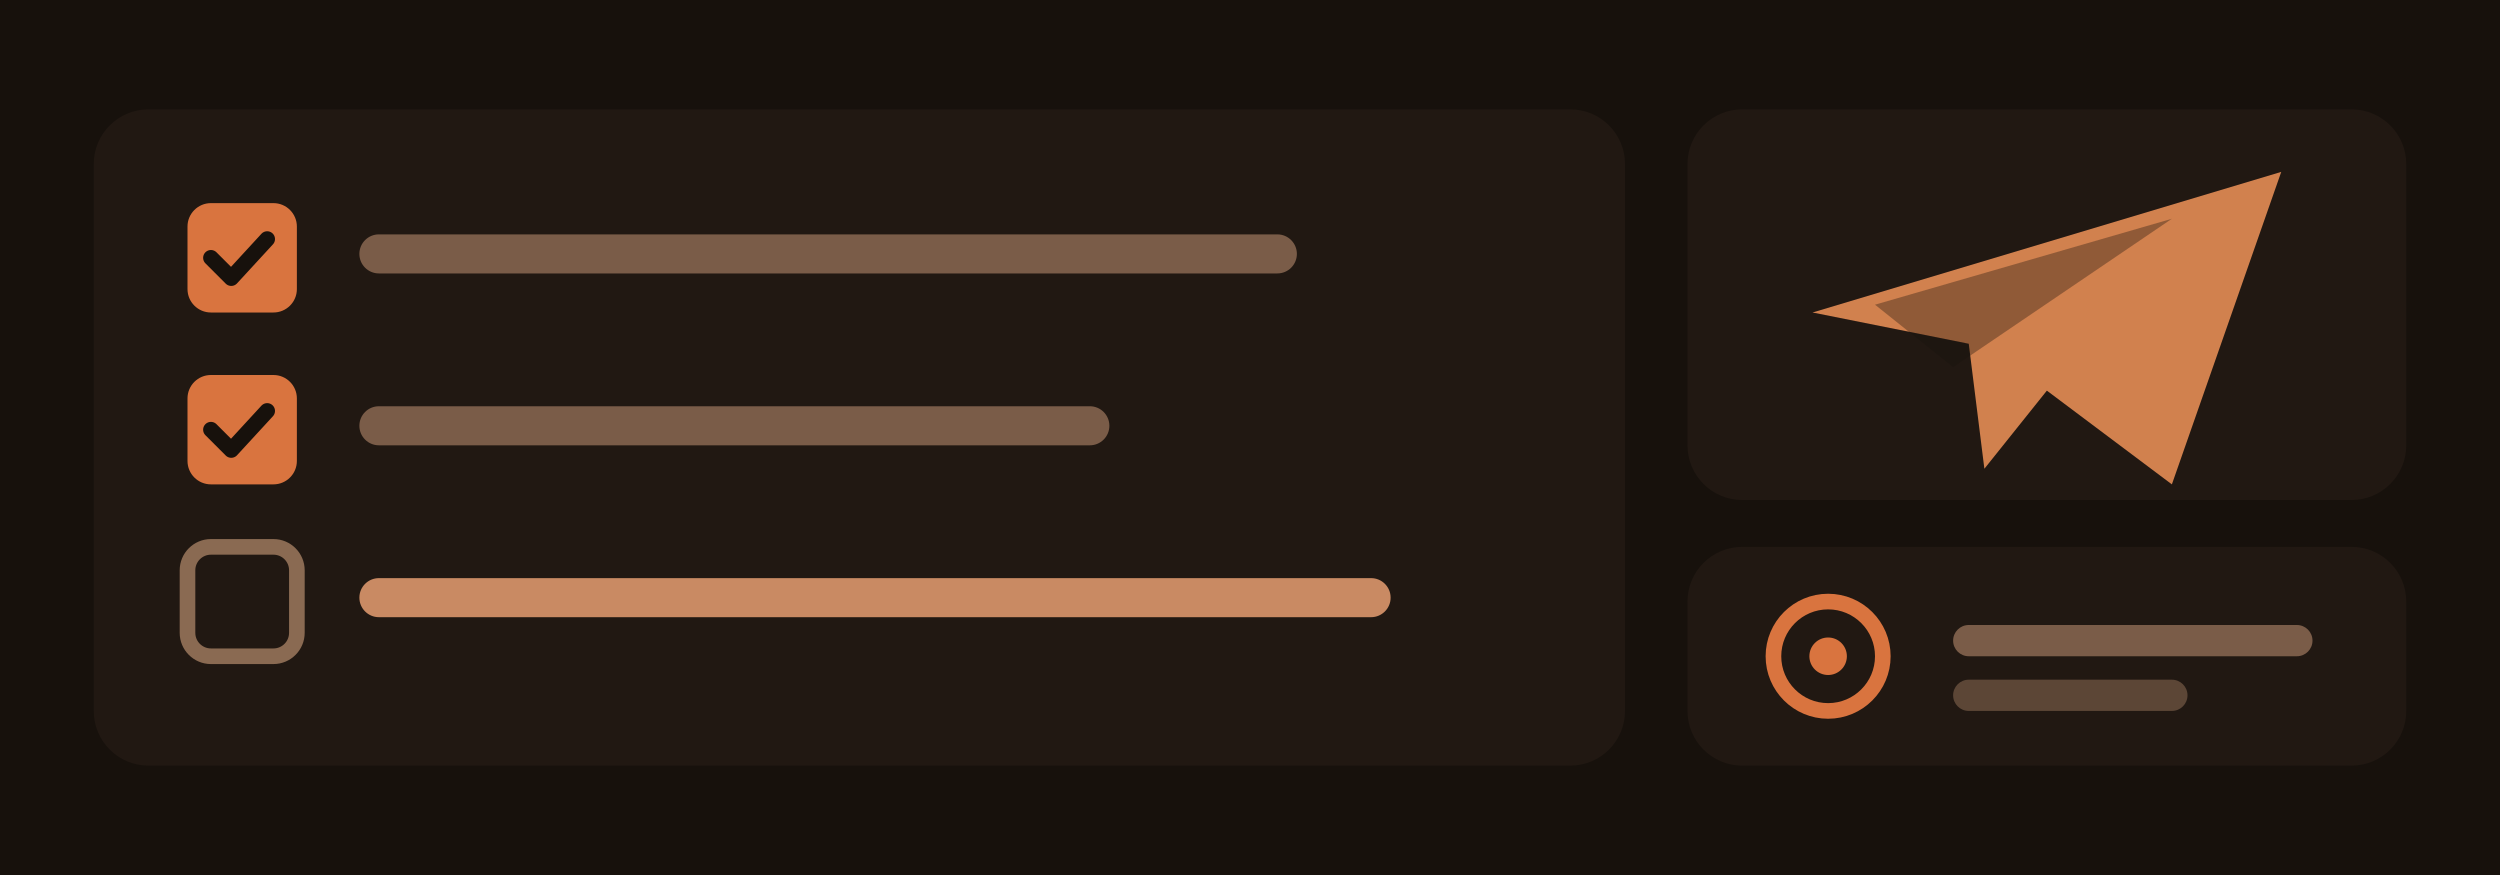
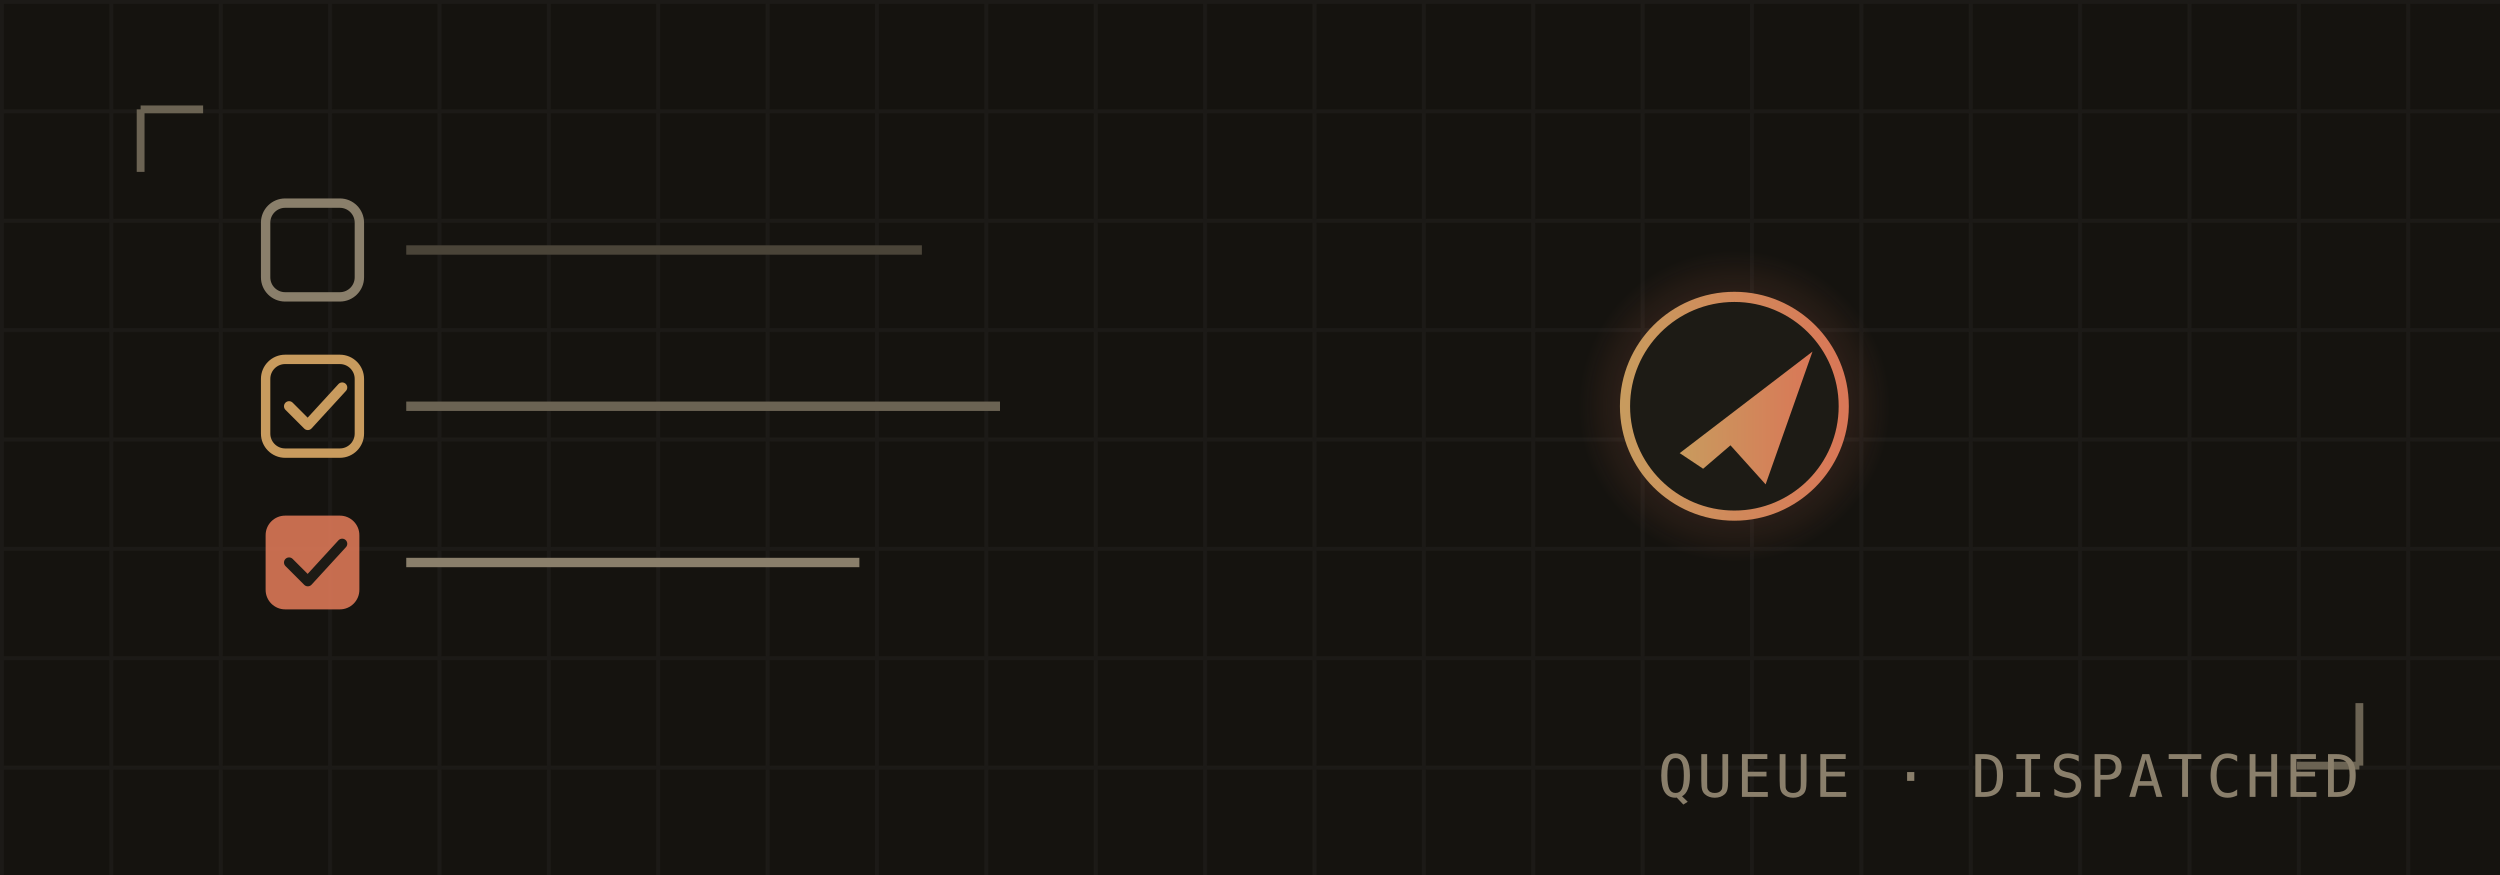
- <svg xmlns="http://www.w3.org/2000/svg" viewBox="0 0 320 112" role="img" aria-label="Task manager Telegram bot: checklist with completed tasks, a Telegram plane and a gear">
-   <rect width="320" height="112" fill="#17110c" />
-   <rect x="12" y="14" width="196" height="84" rx="7" fill="#211812" />
-   <rect x="24" y="26" width="14" height="14" rx="3" fill="#D9743F" />
-   <path d="M27 33 l2.6 2.6 l4.6 -5" fill="none" stroke="#17110c" stroke-width="2" stroke-linecap="round" stroke-linejoin="round" />
-   <rect x="46" y="30" width="120" height="5" rx="2.5" fill="#7a5c48" />
-   <rect x="24" y="48" width="14" height="14" rx="3" fill="#D9743F" />
-   <path d="M27 55 l2.6 2.6 l4.6 -5" fill="none" stroke="#17110c" stroke-width="2" stroke-linecap="round" stroke-linejoin="round" />
-   <rect x="46" y="52" width="96" height="5" rx="2.5" fill="#7a5c48" />
-   <rect x="24" y="70" width="14" height="14" rx="3" fill="none" stroke="#8a6a52" stroke-width="2" />
-   <rect x="46" y="74" width="132" height="5" rx="2.5" fill="#c98a63" />
-   <rect x="216" y="14" width="92" height="50" rx="7" fill="#211812" />
-   <path d="M232 40 l60 -18 l-14 40 l-16 -12 l-8 10 l-2 -16 z" fill="#E08A54" opacity="0.92" />
-   <path d="M240 39 l38 -11 l-28 19 z" fill="#17110c" opacity="0.35" />
-   <rect x="216" y="70" width="92" height="28" rx="7" fill="#211812" />
-   <circle cx="234" cy="84" r="7" fill="none" stroke="#D9743F" stroke-width="2" />
-   <circle cx="234" cy="84" r="2.4" fill="#D9743F" />
-   <rect x="250" y="80" width="46" height="4" rx="2" fill="#7a5c48" />
-   <rect x="250" y="87" width="30" height="4" rx="2" fill="#5c4636" />
+ <svg xmlns="http://www.w3.org/2000/svg" viewBox="0 0 320 112" role="img" aria-label="Task-manager bot: a queue of tasks resolving to a checkmark, dispatched over Telegram">
+   <defs>
+     <linearGradient id="g" x1="0" y1="0" x2="1" y2="0">
+       <stop offset="0" stop-color="#C89B5E" />
+       <stop offset="1" stop-color="#D97757" />
+     </linearGradient>
+     <radialGradient id="glow" cx="50%" cy="50%" r="50%">
+       <stop offset="0" stop-color="#D97757" stop-opacity="0.4" />
+       <stop offset="1" stop-color="#D97757" stop-opacity="0" />
+     </radialGradient>
+     <pattern id="grid" width="14" height="14" patternUnits="userSpaceOnUse">
+       <path d="M14 0H0V14" fill="none" stroke="#F5F0E6" stroke-opacity="0.035" />
+     </pattern>
+   </defs>
+   <rect width="320" height="112" fill="#15130F" />
+   <rect width="320" height="112" fill="url(#grid)" />
+   <path d="M18 14 L18 22 M18 14 L26 14 M302 98 L302 90 M302 98 L294 98" stroke="#6B6353" stroke-width="1" />
+   <rect x="34" y="26" width="12" height="12" rx="2.5" fill="none" stroke="#8A7F6B" stroke-width="1.2" />
+   <line x1="52" y1="32" x2="118" y2="32" stroke="#4A4438" stroke-width="1.2" />
+   <rect x="34" y="46" width="12" height="12" rx="2.5" fill="none" stroke="#C89B5E" stroke-width="1.2" />
+   <path d="M37 52 l2.4 2.4 l4.4 -4.8" fill="none" stroke="#C89B5E" stroke-width="1.3" stroke-linecap="round" stroke-linejoin="round" />
+   <line x1="52" y1="52" x2="128" y2="52" stroke="#6B6353" stroke-width="1.2" />
+   <rect x="34" y="66" width="12" height="12" rx="2.5" fill="#D97757" opacity="0.9" />
+   <path d="M37 72 l2.4 2.4 l4.4 -4.8" fill="none" stroke="#1D1B15" stroke-width="1.3" stroke-linecap="round" stroke-linejoin="round" />
+   <line x1="52" y1="72" x2="110" y2="72" stroke="#8A7F6B" stroke-width="1.2" />
+   <path d="M138 52 C 172 52, 172 52, 200 52" fill="none" stroke="url(#g)" stroke-width="1.2" stroke-dasharray="1.5 4" />
+   <circle cx="222" cy="52" r="20" fill="url(#glow)" />
+   <circle cx="222" cy="52" r="14" fill="#1D1B15" stroke="url(#g)" stroke-width="1.3" />
+   <path d="M215 58 l17 -13 l-6 17 l-4.5 -5 l-3.5 3 z" fill="url(#g)" />
+   <text x="302" y="102" text-anchor="end" font-family="ui-monospace,monospace" font-size="7.5" letter-spacing="0.5" fill="#8A7F6B">QUEUE · DISPATCHED</text>
</svg>
